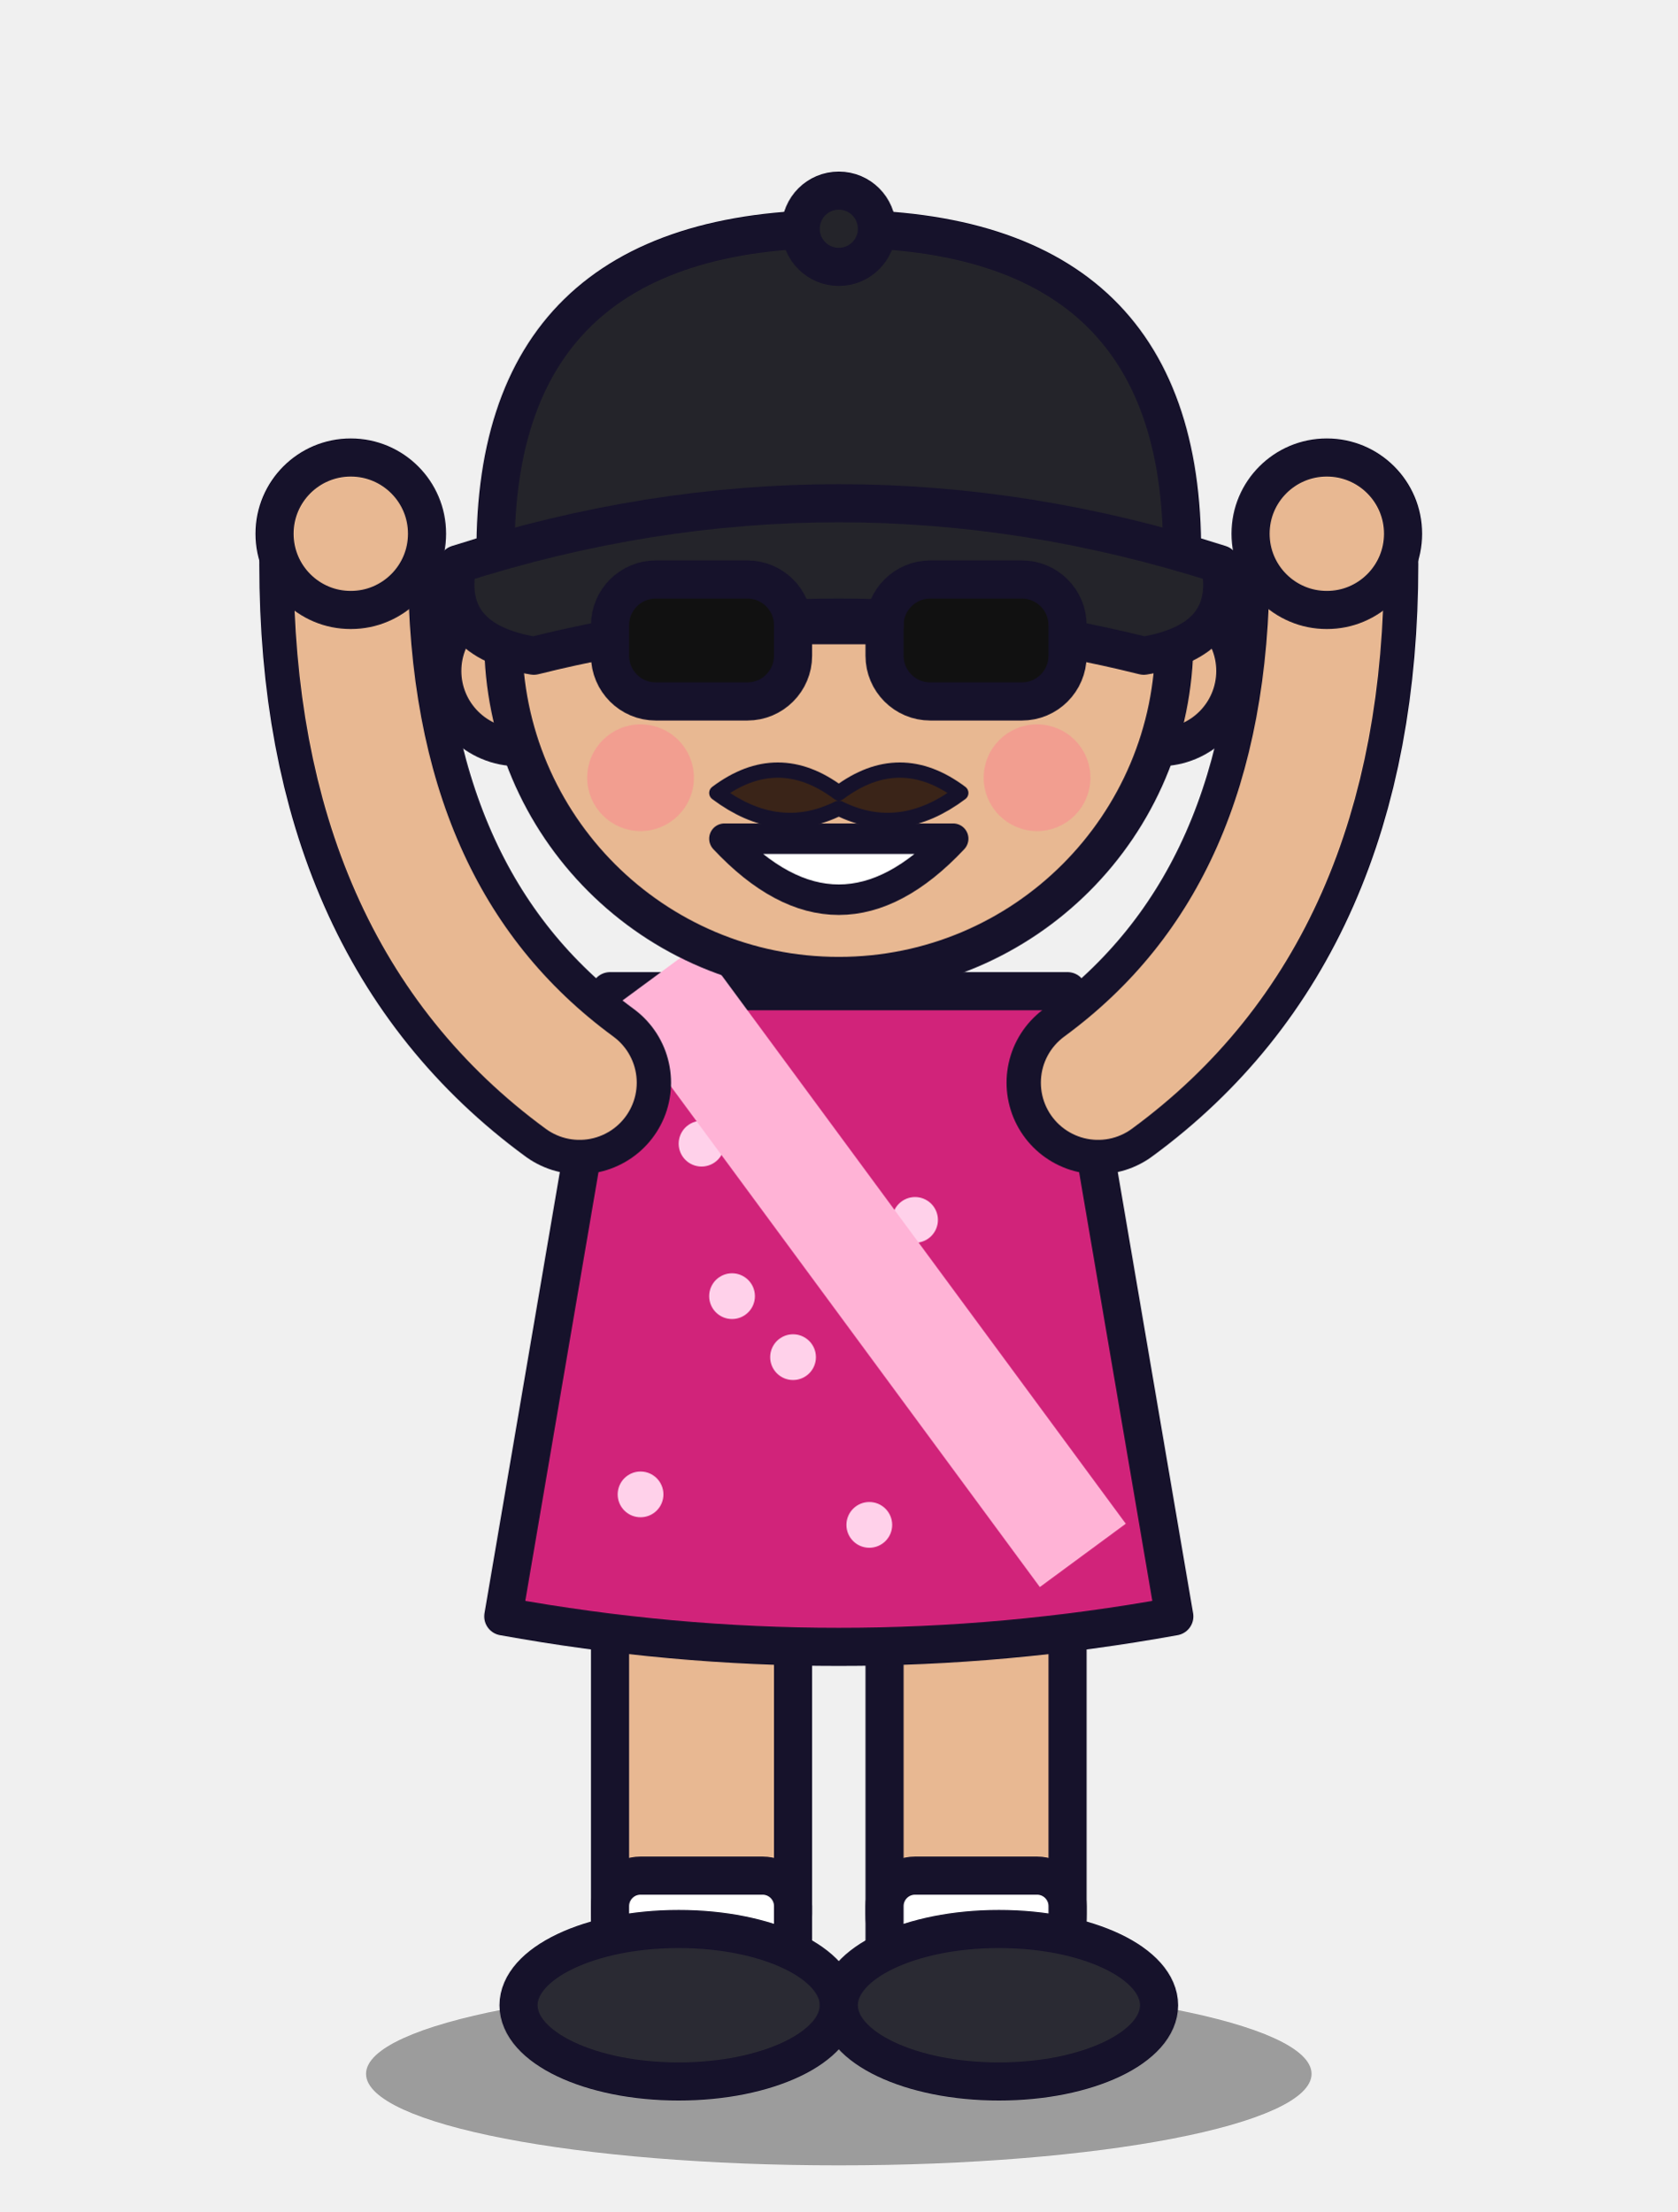
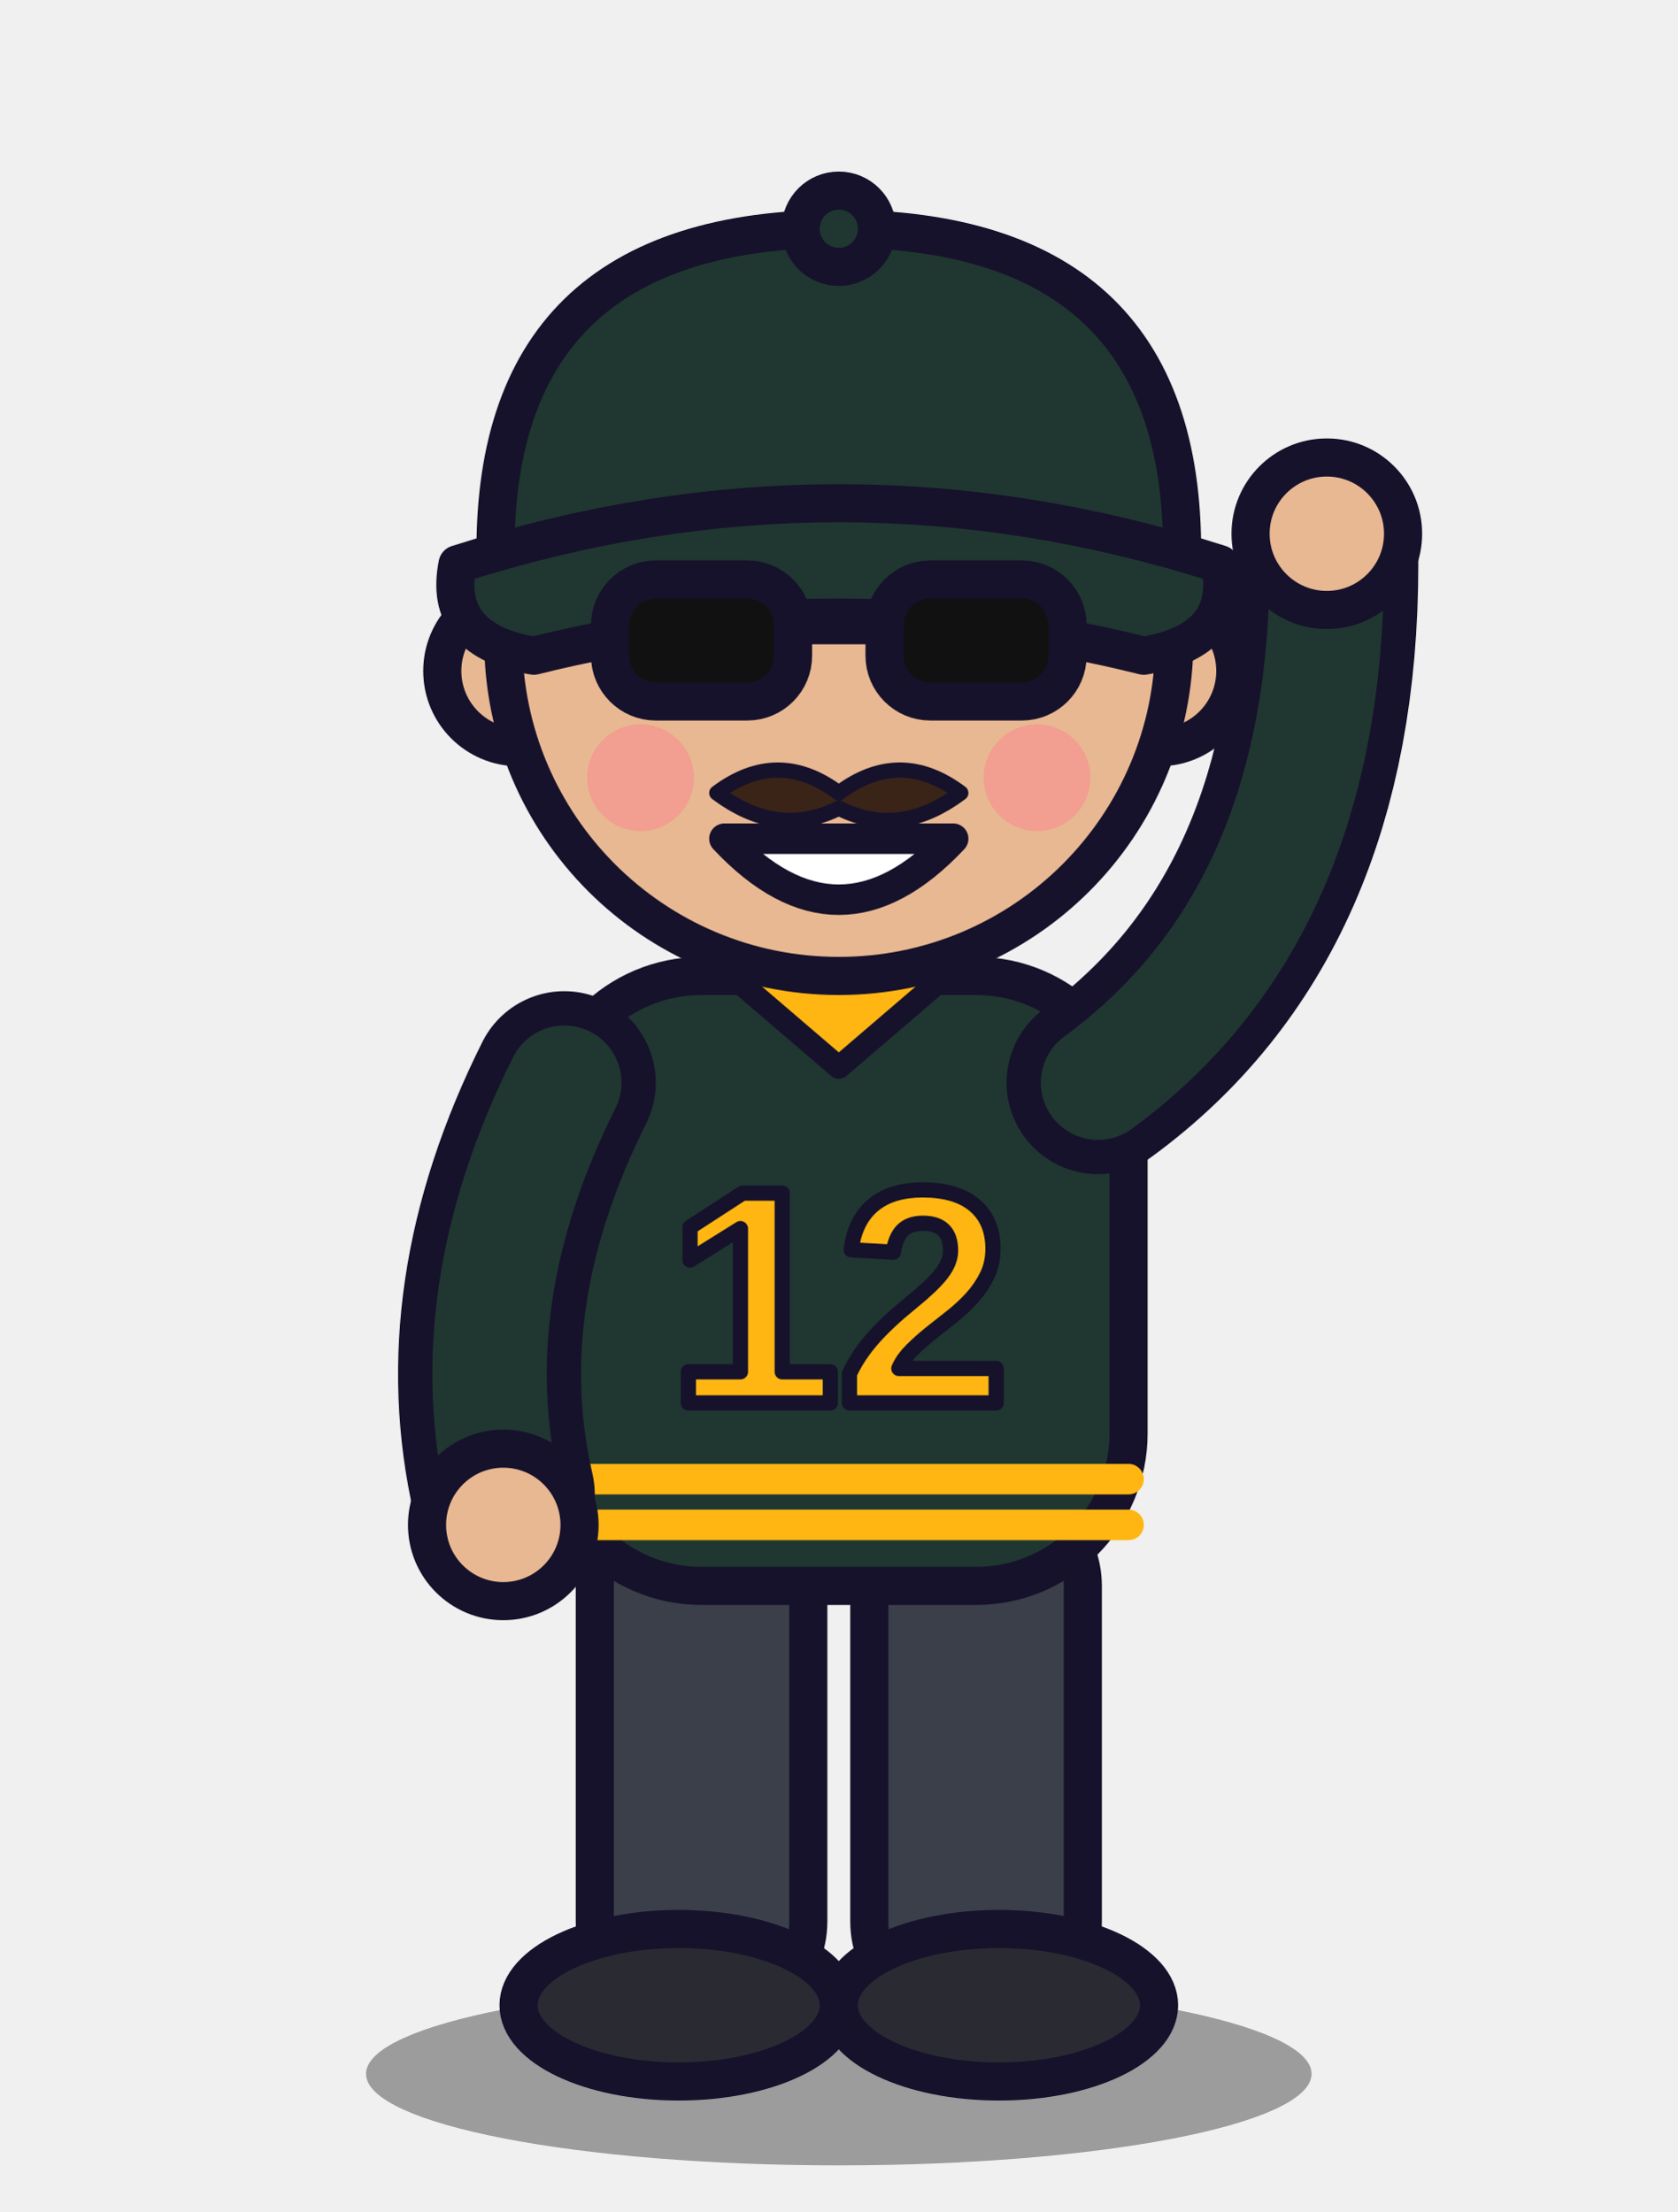
<svg xmlns="http://www.w3.org/2000/svg" viewBox="-110 -270 220 290" width="220" height="290">
  <style>.wave{transform-box:view-box;transform-origin:34px -128px;animation:wave .9s ease-in-out infinite alternate}@keyframes wave{from{transform:rotate(-10deg)}to{transform:rotate(14deg)}}@media (prefers-reduced-motion: reduce){.wave{animation:none}}</style>
  <ellipse cx="0" cy="2" rx="62" ry="12" fill="#000" opacity=".35" />
  <g transform="translate(0 0) scale(1)" stroke="#16122b" stroke-width="5" stroke-linejoin="round" stroke-linecap="round">
-     <rect x="-30" y="-70" width="24" height="62" rx="11" fill="#e8b892" />
-     <rect x="-30" y="-24" width="24" height="16" rx="4" fill="#ffffff" />
+     <rect x="-32" y="-74" width="28" height="68" rx="12" fill="#3a3f4a" />
    <ellipse cx="-21" cy="-7" rx="21" ry="10" fill="#2a2a33" />
-     <rect x="6" y="-70" width="24" height="62" rx="11" fill="#e8b892" />
-     <rect x="6" y="-24" width="24" height="16" rx="4" fill="#ffffff" />
+     <rect x="4" y="-74" width="28" height="68" rx="12" fill="#3a3f4a" />
    <ellipse cx="21" cy="-7" rx="21" ry="10" fill="#2a2a33" />
-     <path d="M-30 -140 L30 -140 L44 -58 Q0 -50 -44 -58 Z" fill="#d1237a" />
-     <circle cx="-18" cy="-120" r="3" fill="#ffd1ea" stroke="none" />
-     <circle cx="10" cy="-110" r="3" fill="#ffd1ea" stroke="none" />
-     <circle cx="-6" cy="-92" r="3" fill="#ffd1ea" stroke="none" />
-     <circle cx="22" cy="-80" r="3" fill="#ffd1ea" stroke="none" />
-     <circle cx="-26" cy="-74" r="3" fill="#ffd1ea" stroke="none" />
-     <circle cx="4" cy="-70" r="3" fill="#ffd1ea" stroke="none" />
-     <circle cx="-14" cy="-100" r="3" fill="#ffd1ea" stroke="none" />
-     <circle cx="26" cy="-128" r="3" fill="#ffd1ea" stroke="none" />
-     <path d="M-24 -142 L32 -66" stroke="#ffb3d6" stroke-width="14" stroke-linecap="butt" />
-     <path d="M-24 -142 L32 -66" stroke="#16122b" stroke-width="2" fill="none" opacity=".0" />
+     <rect x="-38" y="-142" width="76" height="80" rx="20" fill="#203731" />
+     <path d="M-14 -142 L0 -130 L14 -142" fill="#ffb612" stroke-width="3" />
+     <path d="M-38 -76 H38 M-38 -70 H38" stroke="#ffb612" stroke-width="4" />
+     <text x="0" y="-86" font-family="Arial Black,Arial" font-weight="900" font-size="40" fill="#ffb612" stroke="#16122b" stroke-width="2" text-anchor="middle">12</text>
  </g>
-   <g transform="translate(0 0) scale(1)" stroke-linecap="round" fill="none">
-     <path d="M-34 -128 Q-64 -150 -64 -196" stroke="#16122b" stroke-width="24" />
-     <path d="M-34 -128 Q-64 -150 -64 -196" stroke="#e8b892" stroke-width="15" />
-     <circle cx="-64" cy="-200" r="10" fill="#e8b892" stroke="#16122b" stroke-width="5" />
+   <g transform="translate(0 0) scale(1)" stroke="#16122b" stroke-width="5" stroke-linecap="round" fill="none">
+     <path d="M-36 -128 Q-50 -100 -44 -74" stroke="#16122b" stroke-width="24" />
+     <path d="M-36 -128 Q-50 -100 -44 -74" stroke="#203731" stroke-width="15" />
+     <circle cx="-44" cy="-70" r="10" fill="#e8b892" />
  </g>
  <g class="wave">
    <g transform="translate(0 0) scale(1)" stroke-linecap="round" fill="none">
      <path d="M34 -128 Q64 -150 64 -196" stroke="#16122b" stroke-width="24" />
-       <path d="M34 -128 Q64 -150 64 -196" stroke="#e8b892" stroke-width="15" />
+       <path d="M34 -128 Q64 -150 64 -196" stroke="#203731" stroke-width="15" />
      <circle cx="64" cy="-200" r="10" fill="#e8b892" stroke="#16122b" stroke-width="5" />
    </g>
  </g>
  <g transform="translate(0 0) scale(1)" stroke="#16122b" stroke-width="5" stroke-linejoin="round" stroke-linecap="round">
    <circle cx="-42" cy="-182" r="10" fill="#e8b892" />
    <circle cx="42" cy="-182" r="10" fill="#e8b892" />
    <circle cx="0" cy="-186" r="44" fill="#e8b892" />
-     <path d="M-45 -196 Q-46 -240 0 -240 Q46 -240 45 -196 Z" fill="#24242a" />
-     <circle cx="0" cy="-240" r="5" fill="#24242a" />
-     <path d="M-50 -196 Q0 -212 50 -196 Q52 -186 40 -184 Q0 -194 -40 -184 Q-52 -186 -50 -196Z" fill="#24242a" />
+     <path d="M-45 -196 Q-46 -240 0 -240 Q46 -240 45 -196 Z" fill="#203731" />
+     <circle cx="0" cy="-240" r="5" fill="#203731" />
+     <path d="M-50 -196 Q0 -212 50 -196 Q52 -186 40 -184 Q0 -194 -40 -184 Q-52 -186 -50 -196Z" fill="#203731" />
    <rect x="-30" y="-194" width="24" height="16" rx="6" fill="#111" />
    <rect x="6" y="-194" width="24" height="16" rx="6" fill="#111" />
    <path d="M-6 -188 L6 -188" />
    <circle cx="-26" cy="-168" r="7" fill="#ff7f8f" opacity=".45" stroke="none" />
    <circle cx="26" cy="-168" r="7" fill="#ff7f8f" opacity=".45" stroke="none" />
    <path d="M-16 -166 Q-8 -172 0 -166 Q8 -172 16 -166 Q8 -160 0 -164 Q-8 -160 -16 -166Z" fill="#3a2418" stroke-width="2" />
    <path d="M-15 -160 Q0 -144 15 -160 Z" fill="#fff" stroke-width="4" />
  </g>
</svg>
